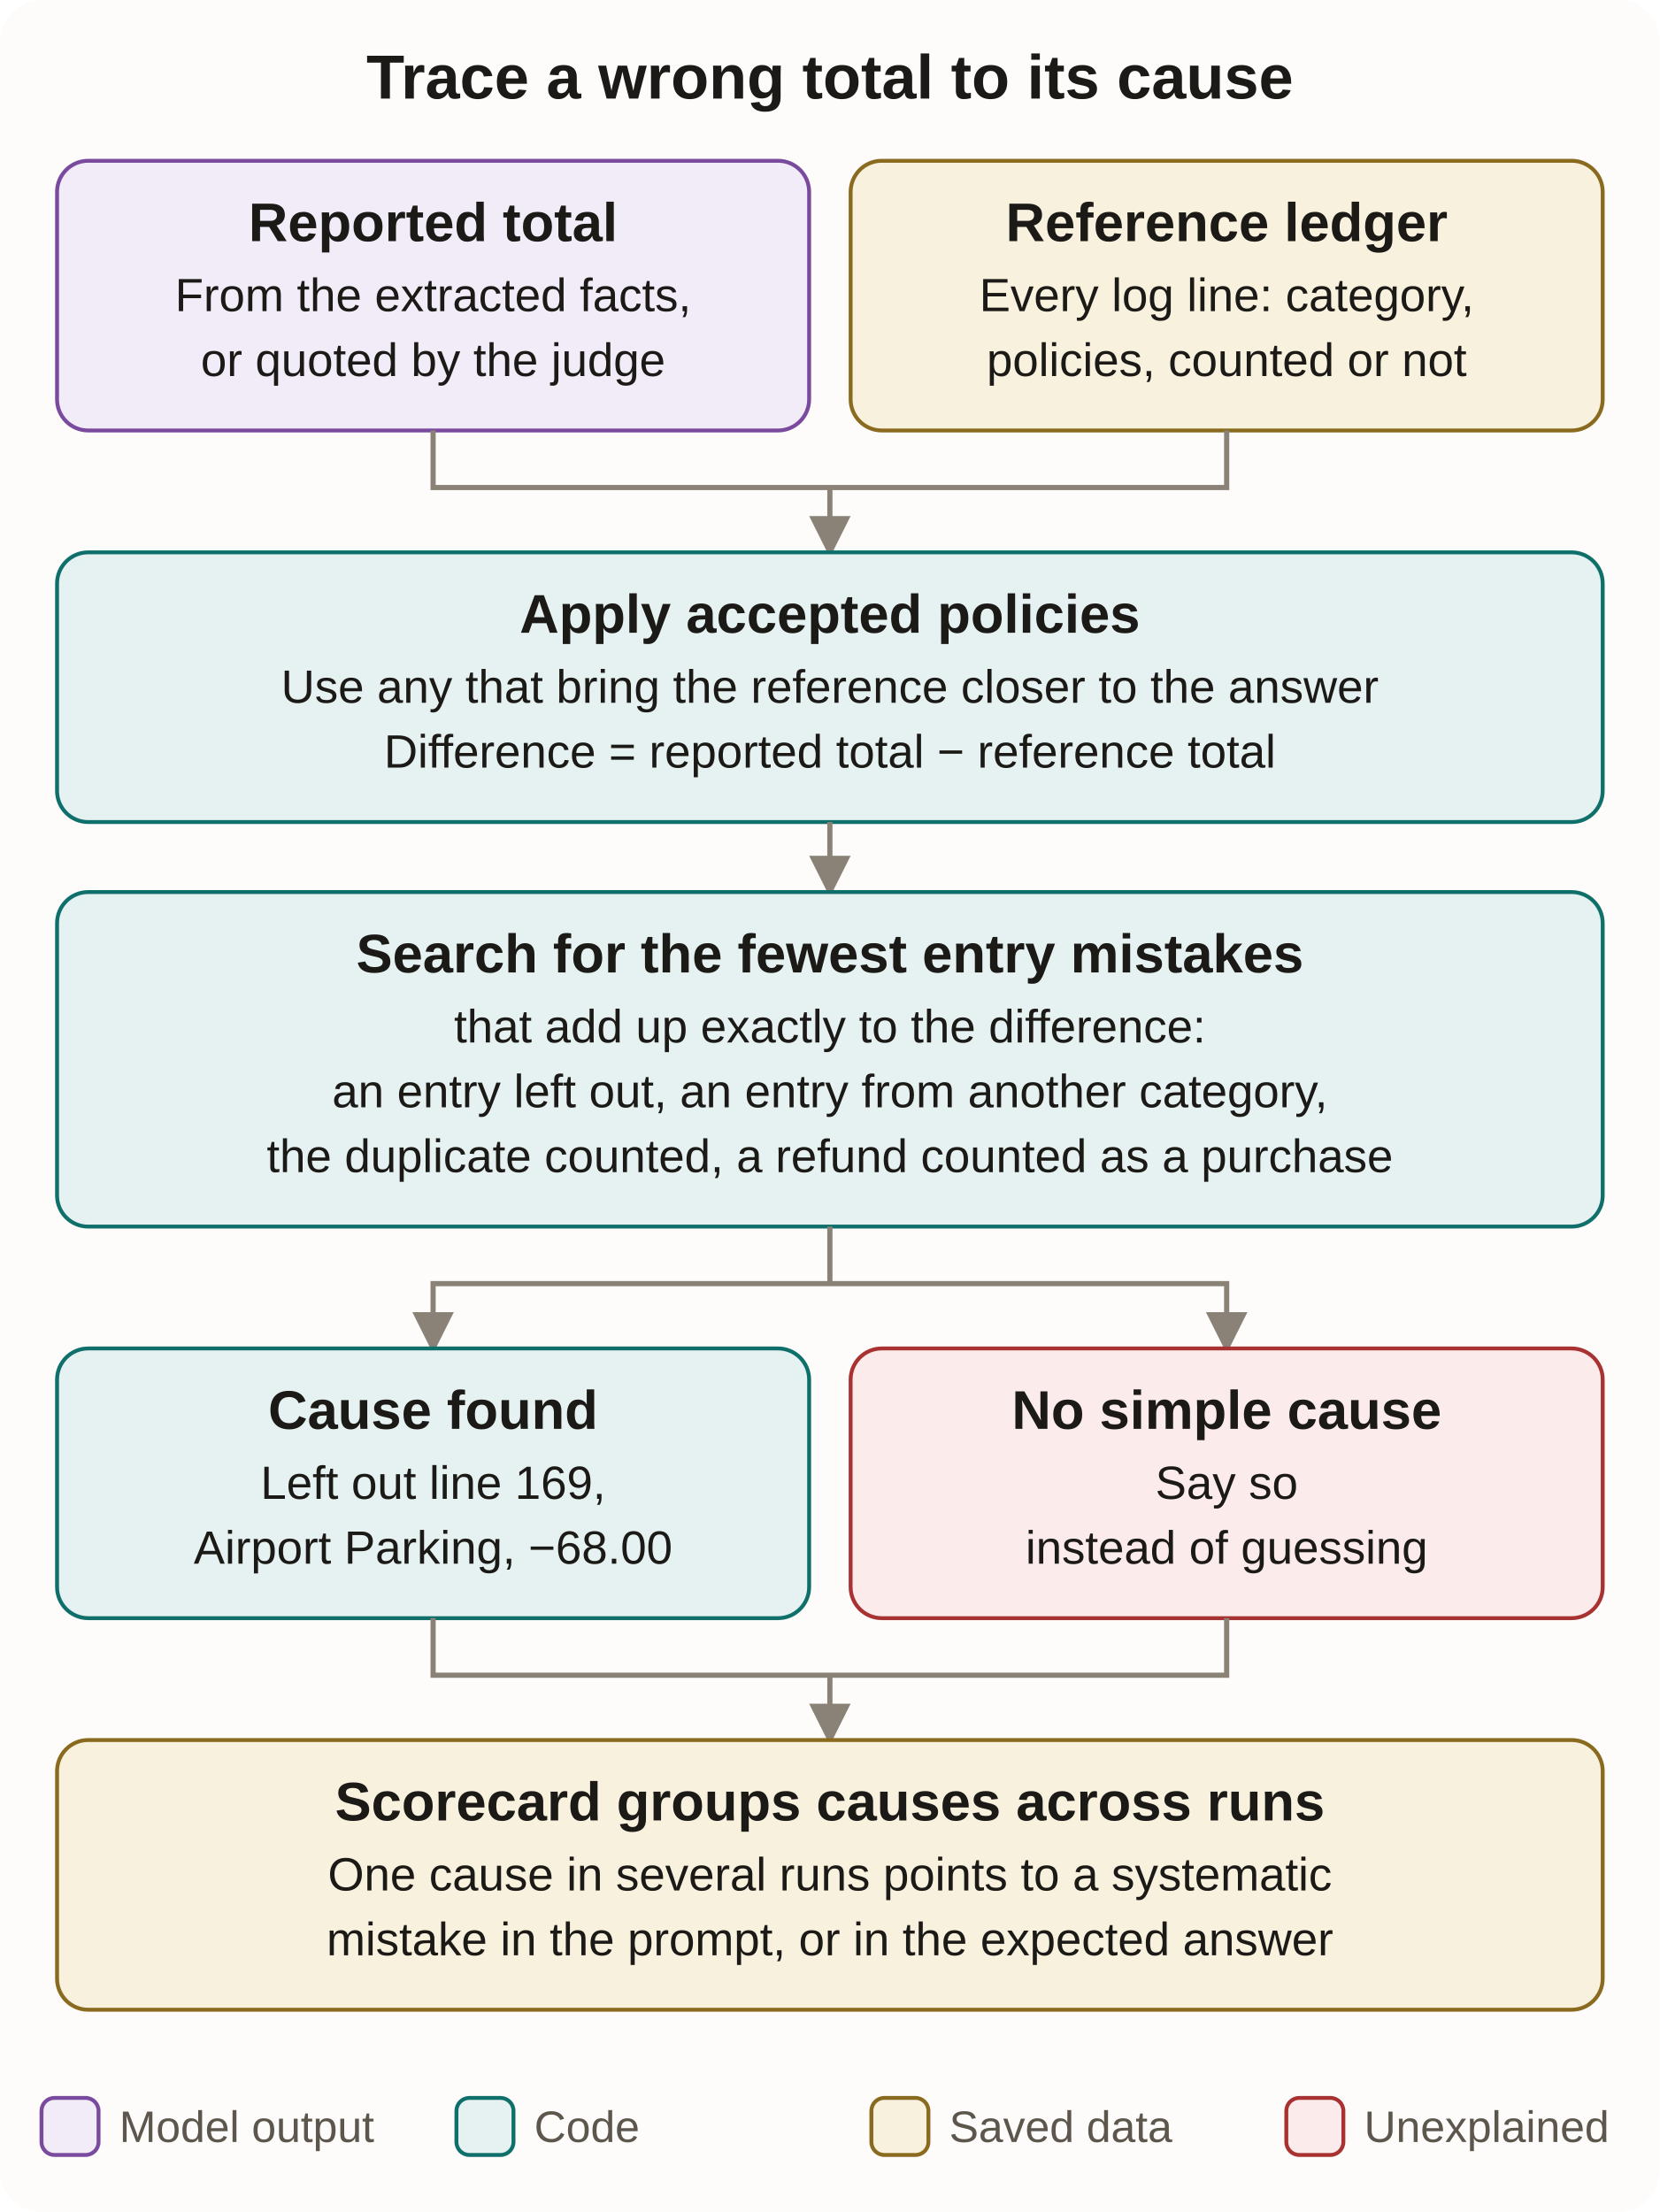
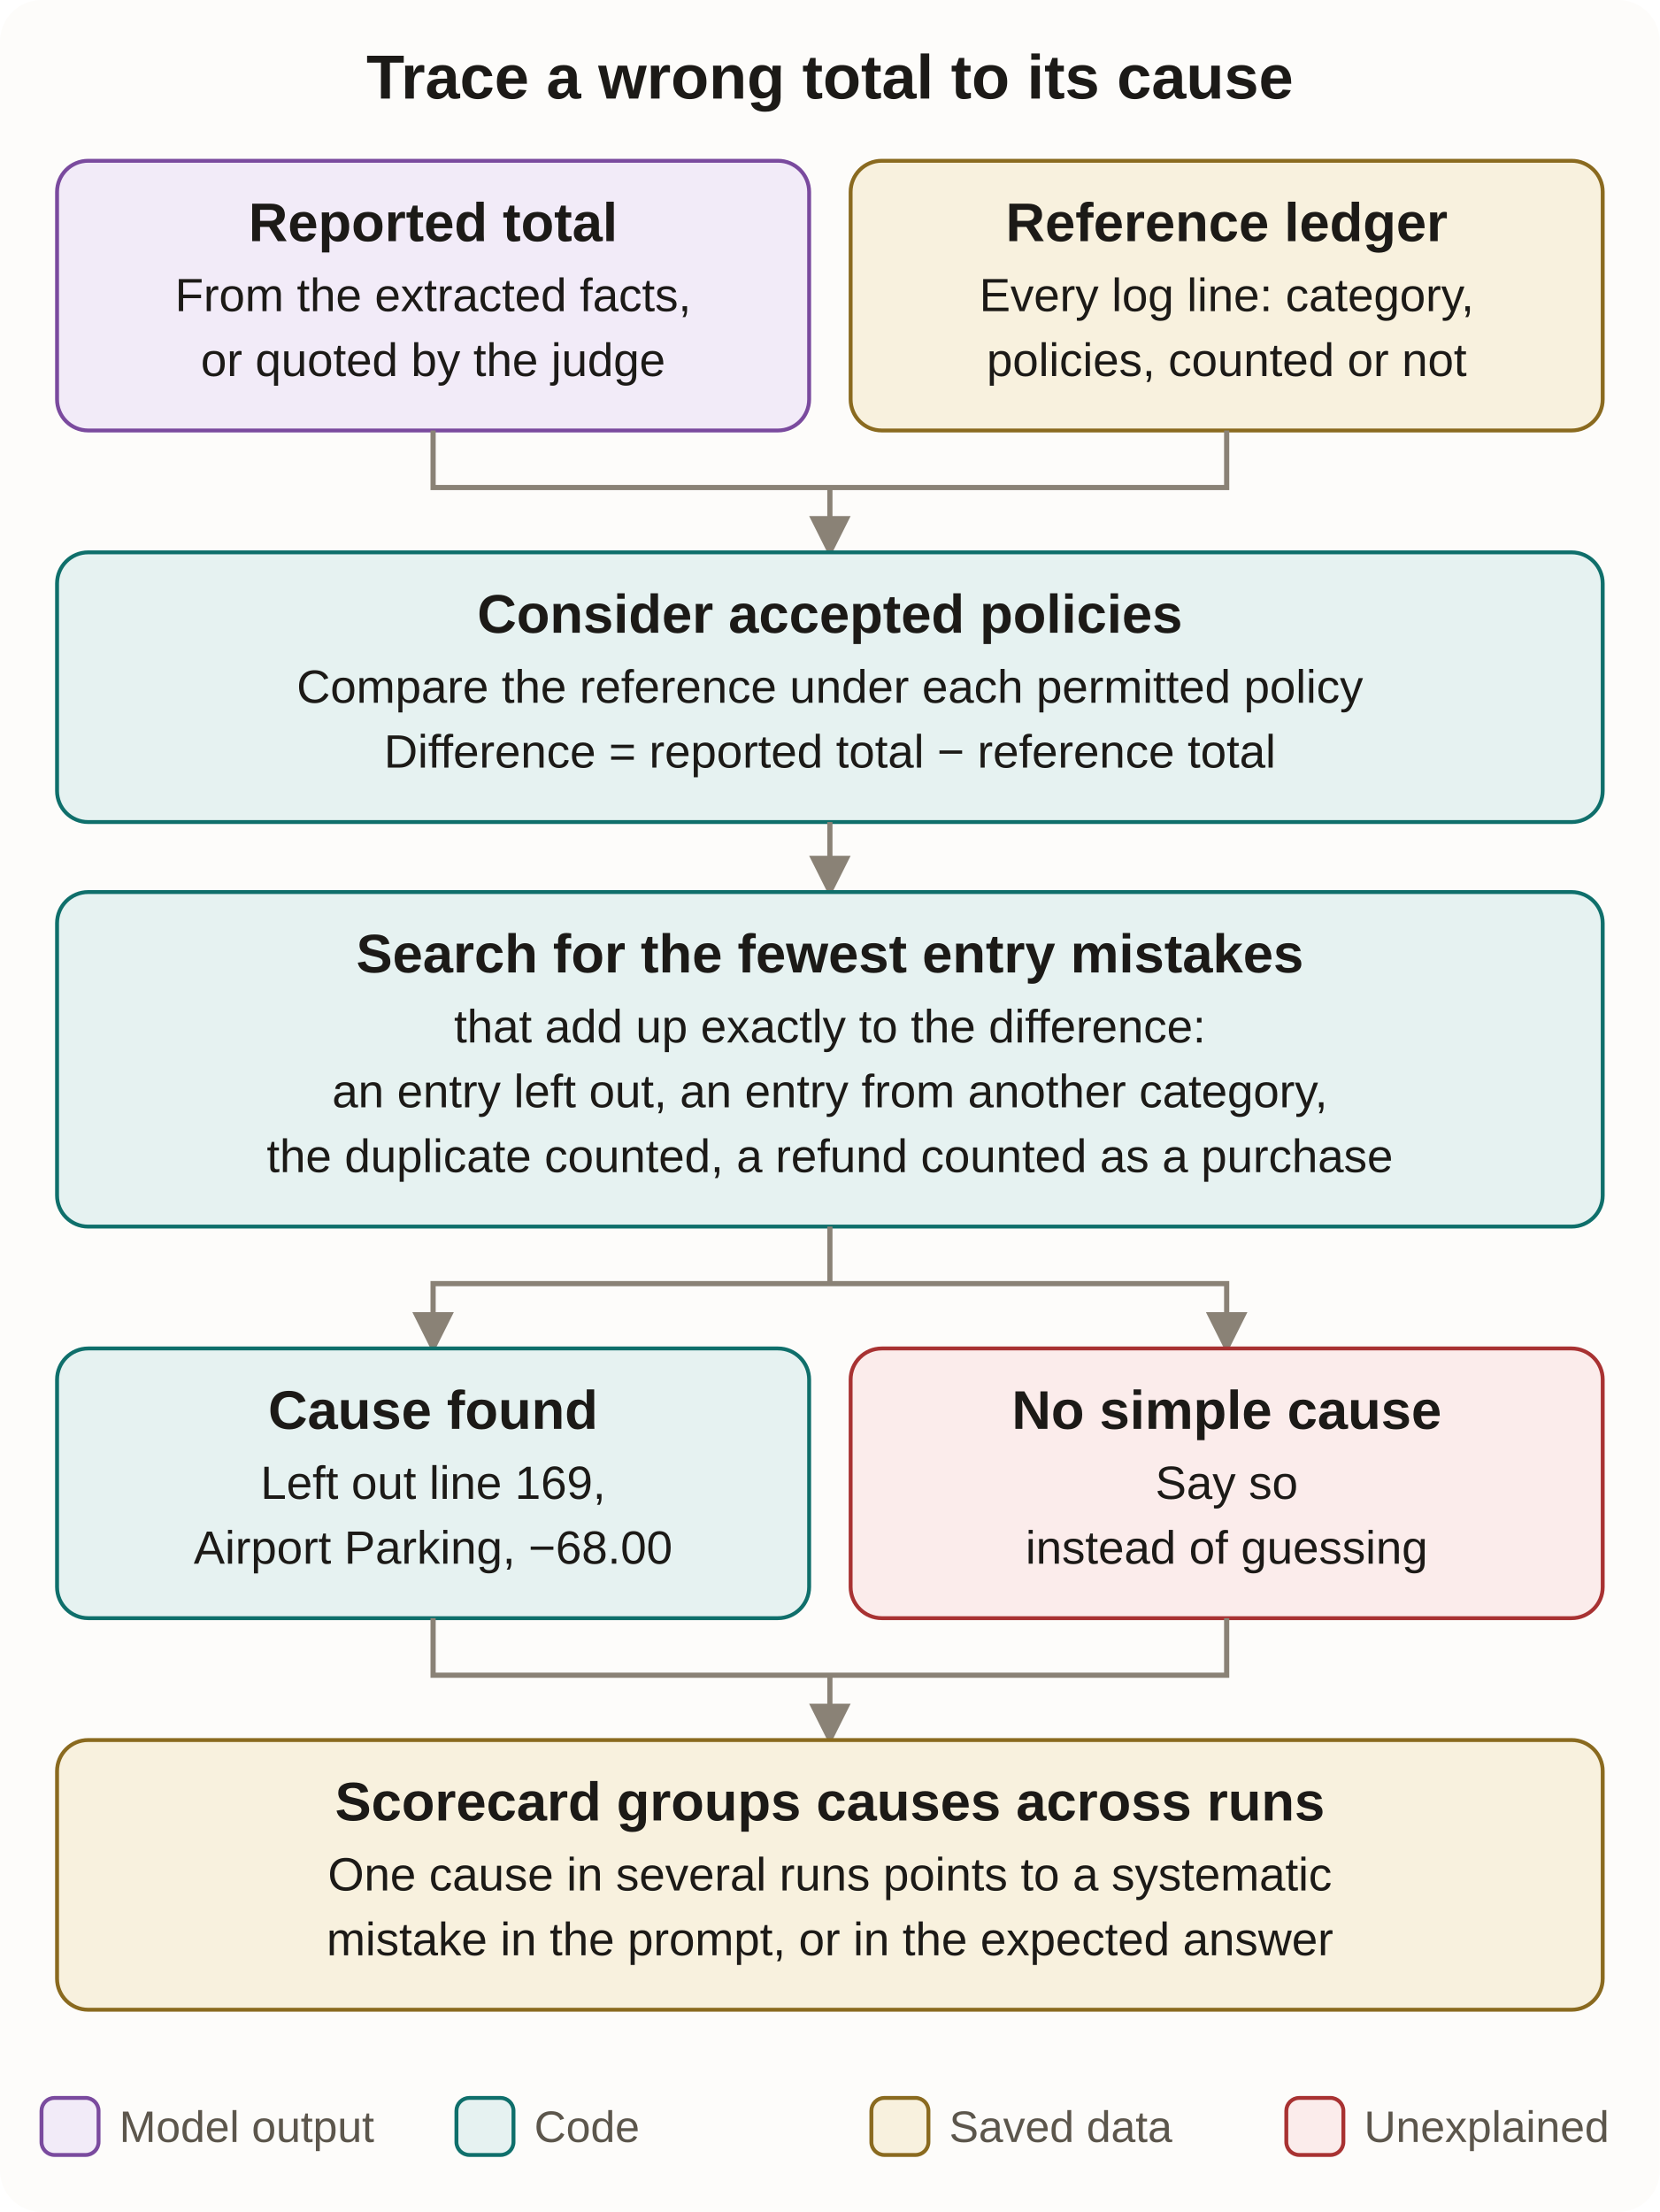
<svg xmlns="http://www.w3.org/2000/svg" width="640" height="853" viewBox="0 0 640 853" role="img" aria-labelledby="title desc">
  <defs>
    <marker id="arrow" markerWidth="8" markerHeight="8" refX="7" refY="4" orient="auto">
      <path d="M0 0L8 4L0 8Z" fill="#8a8276" />
    </marker>
  </defs>
  <style>text{font-family:Segoe UI,Arial,sans-serif;fill:#1c1a17}.heading{font-size:24px;font-weight:650}.label{font-size:21px;font-weight:600}.detail{font-size:18px}.caption{font-size:17px;fill:#5c564c}.path{fill:none;stroke:#8a8276;stroke-width:2;marker-end:url(#arrow)}.line{fill:none;stroke:#8a8276;stroke-width:2}</style>
  <rect width="100%" height="100%" rx="16" fill="#fdfcfa" />
  <text x="320.0" y="38" text-anchor="middle" class="heading">Trace a wrong total to its cause</text>
  <rect x="22" y="62" width="290" height="104" rx="12" fill="#f2ebf8" stroke="#7a4a9e" stroke-width="1.5" />
  <text x="167.0" y="93" text-anchor="middle" class="label">Reported total</text>
  <text x="167.0" y="120" text-anchor="middle" class="detail">From the extracted facts,</text>
  <text x="167.0" y="145" text-anchor="middle" class="detail">or quoted by the judge</text>
  <rect x="328" y="62" width="290" height="104" rx="12" fill="#f8f1de" stroke="#8a6a1f" stroke-width="1.5" />
  <text x="473.0" y="93" text-anchor="middle" class="label">Reference ledger</text>
  <text x="473.0" y="120" text-anchor="middle" class="detail">Every log line: category,</text>
  <text x="473.0" y="145" text-anchor="middle" class="detail">policies, counted or not</text>
  <path d="M167 166V188H473V166M320 188V188" class="line" />
  <path d="M320 188V213" class="path" />
  <rect x="22" y="213" width="596" height="104" rx="12" fill="#e6f2f1" stroke="#0f6f6b" stroke-width="1.5" />
-   <text x="320.0" y="244" text-anchor="middle" class="label">Apply accepted policies</text>
-   <text x="320.0" y="271" text-anchor="middle" class="detail">Use any that bring the reference closer to the answer</text>
+   <text x="320.0" y="244" text-anchor="middle" class="label">Consider accepted policies</text>
+   <text x="320.0" y="271" text-anchor="middle" class="detail">Compare the reference under each permitted policy</text>
  <text x="320.0" y="296" text-anchor="middle" class="detail">Difference = reported total − reference total</text>
  <path d="M320 317V344" class="path" />
  <rect x="22" y="344" width="596" height="129" rx="12" fill="#e6f2f1" stroke="#0f6f6b" stroke-width="1.5" />
  <text x="320.0" y="375" text-anchor="middle" class="label">Search for the fewest entry mistakes</text>
  <text x="320.0" y="402" text-anchor="middle" class="detail">that add up exactly to the difference:</text>
  <text x="320.0" y="427" text-anchor="middle" class="detail">an entry left out, an entry from another category,</text>
  <text x="320.0" y="452" text-anchor="middle" class="detail">the duplicate counted, a refund counted as a purchase</text>
  <path d="M320 473V495H167V517M320 495H473V517" class="line" />
  <path d="M167 517V520" class="path" />
  <path d="M473 517V520" class="path" />
  <rect x="22" y="520" width="290" height="104" rx="12" fill="#e6f2f1" stroke="#0f6f6b" stroke-width="1.5" />
  <text x="167.0" y="551" text-anchor="middle" class="label">Cause found</text>
  <text x="167.0" y="578" text-anchor="middle" class="detail">Left out line 169,</text>
  <text x="167.0" y="603" text-anchor="middle" class="detail">Airport Parking, −68.00</text>
  <rect x="328" y="520" width="290" height="104" rx="12" fill="#fbeceb" stroke="#a83232" stroke-width="1.5" />
  <text x="473.0" y="551" text-anchor="middle" class="label">No simple cause</text>
  <text x="473.0" y="578" text-anchor="middle" class="detail">Say so</text>
  <text x="473.0" y="603" text-anchor="middle" class="detail">instead of guessing</text>
  <path d="M167 624V646H473V624M320 646V646" class="line" />
  <path d="M320 646V671" class="path" />
  <rect x="22" y="671" width="596" height="104" rx="12" fill="#f8f1de" stroke="#8a6a1f" stroke-width="1.5" />
  <text x="320.0" y="702" text-anchor="middle" class="label">Scorecard groups causes across runs</text>
  <text x="320.0" y="729" text-anchor="middle" class="detail">One cause in several runs points to a systematic</text>
  <text x="320.0" y="754" text-anchor="middle" class="detail">mistake in the prompt, or in the expected answer</text>
  <rect x="16.0" y="809" width="22" height="22" rx="5" fill="#f2ebf8" stroke="#7a4a9e" stroke-width="1.5" />
  <text x="46.0" y="826" text-anchor="start" class="caption">Model output</text>
  <rect x="176.0" y="809" width="22" height="22" rx="5" fill="#e6f2f1" stroke="#0f6f6b" stroke-width="1.5" />
  <text x="206.0" y="826" text-anchor="start" class="caption">Code</text>
  <rect x="336.0" y="809" width="22" height="22" rx="5" fill="#f8f1de" stroke="#8a6a1f" stroke-width="1.5" />
  <text x="366.0" y="826" text-anchor="start" class="caption">Saved data</text>
  <rect x="496.0" y="809" width="22" height="22" rx="5" fill="#fbeceb" stroke="#a83232" stroke-width="1.5" />
  <text x="526.0" y="826" text-anchor="start" class="caption">Unexplained</text>
</svg>
